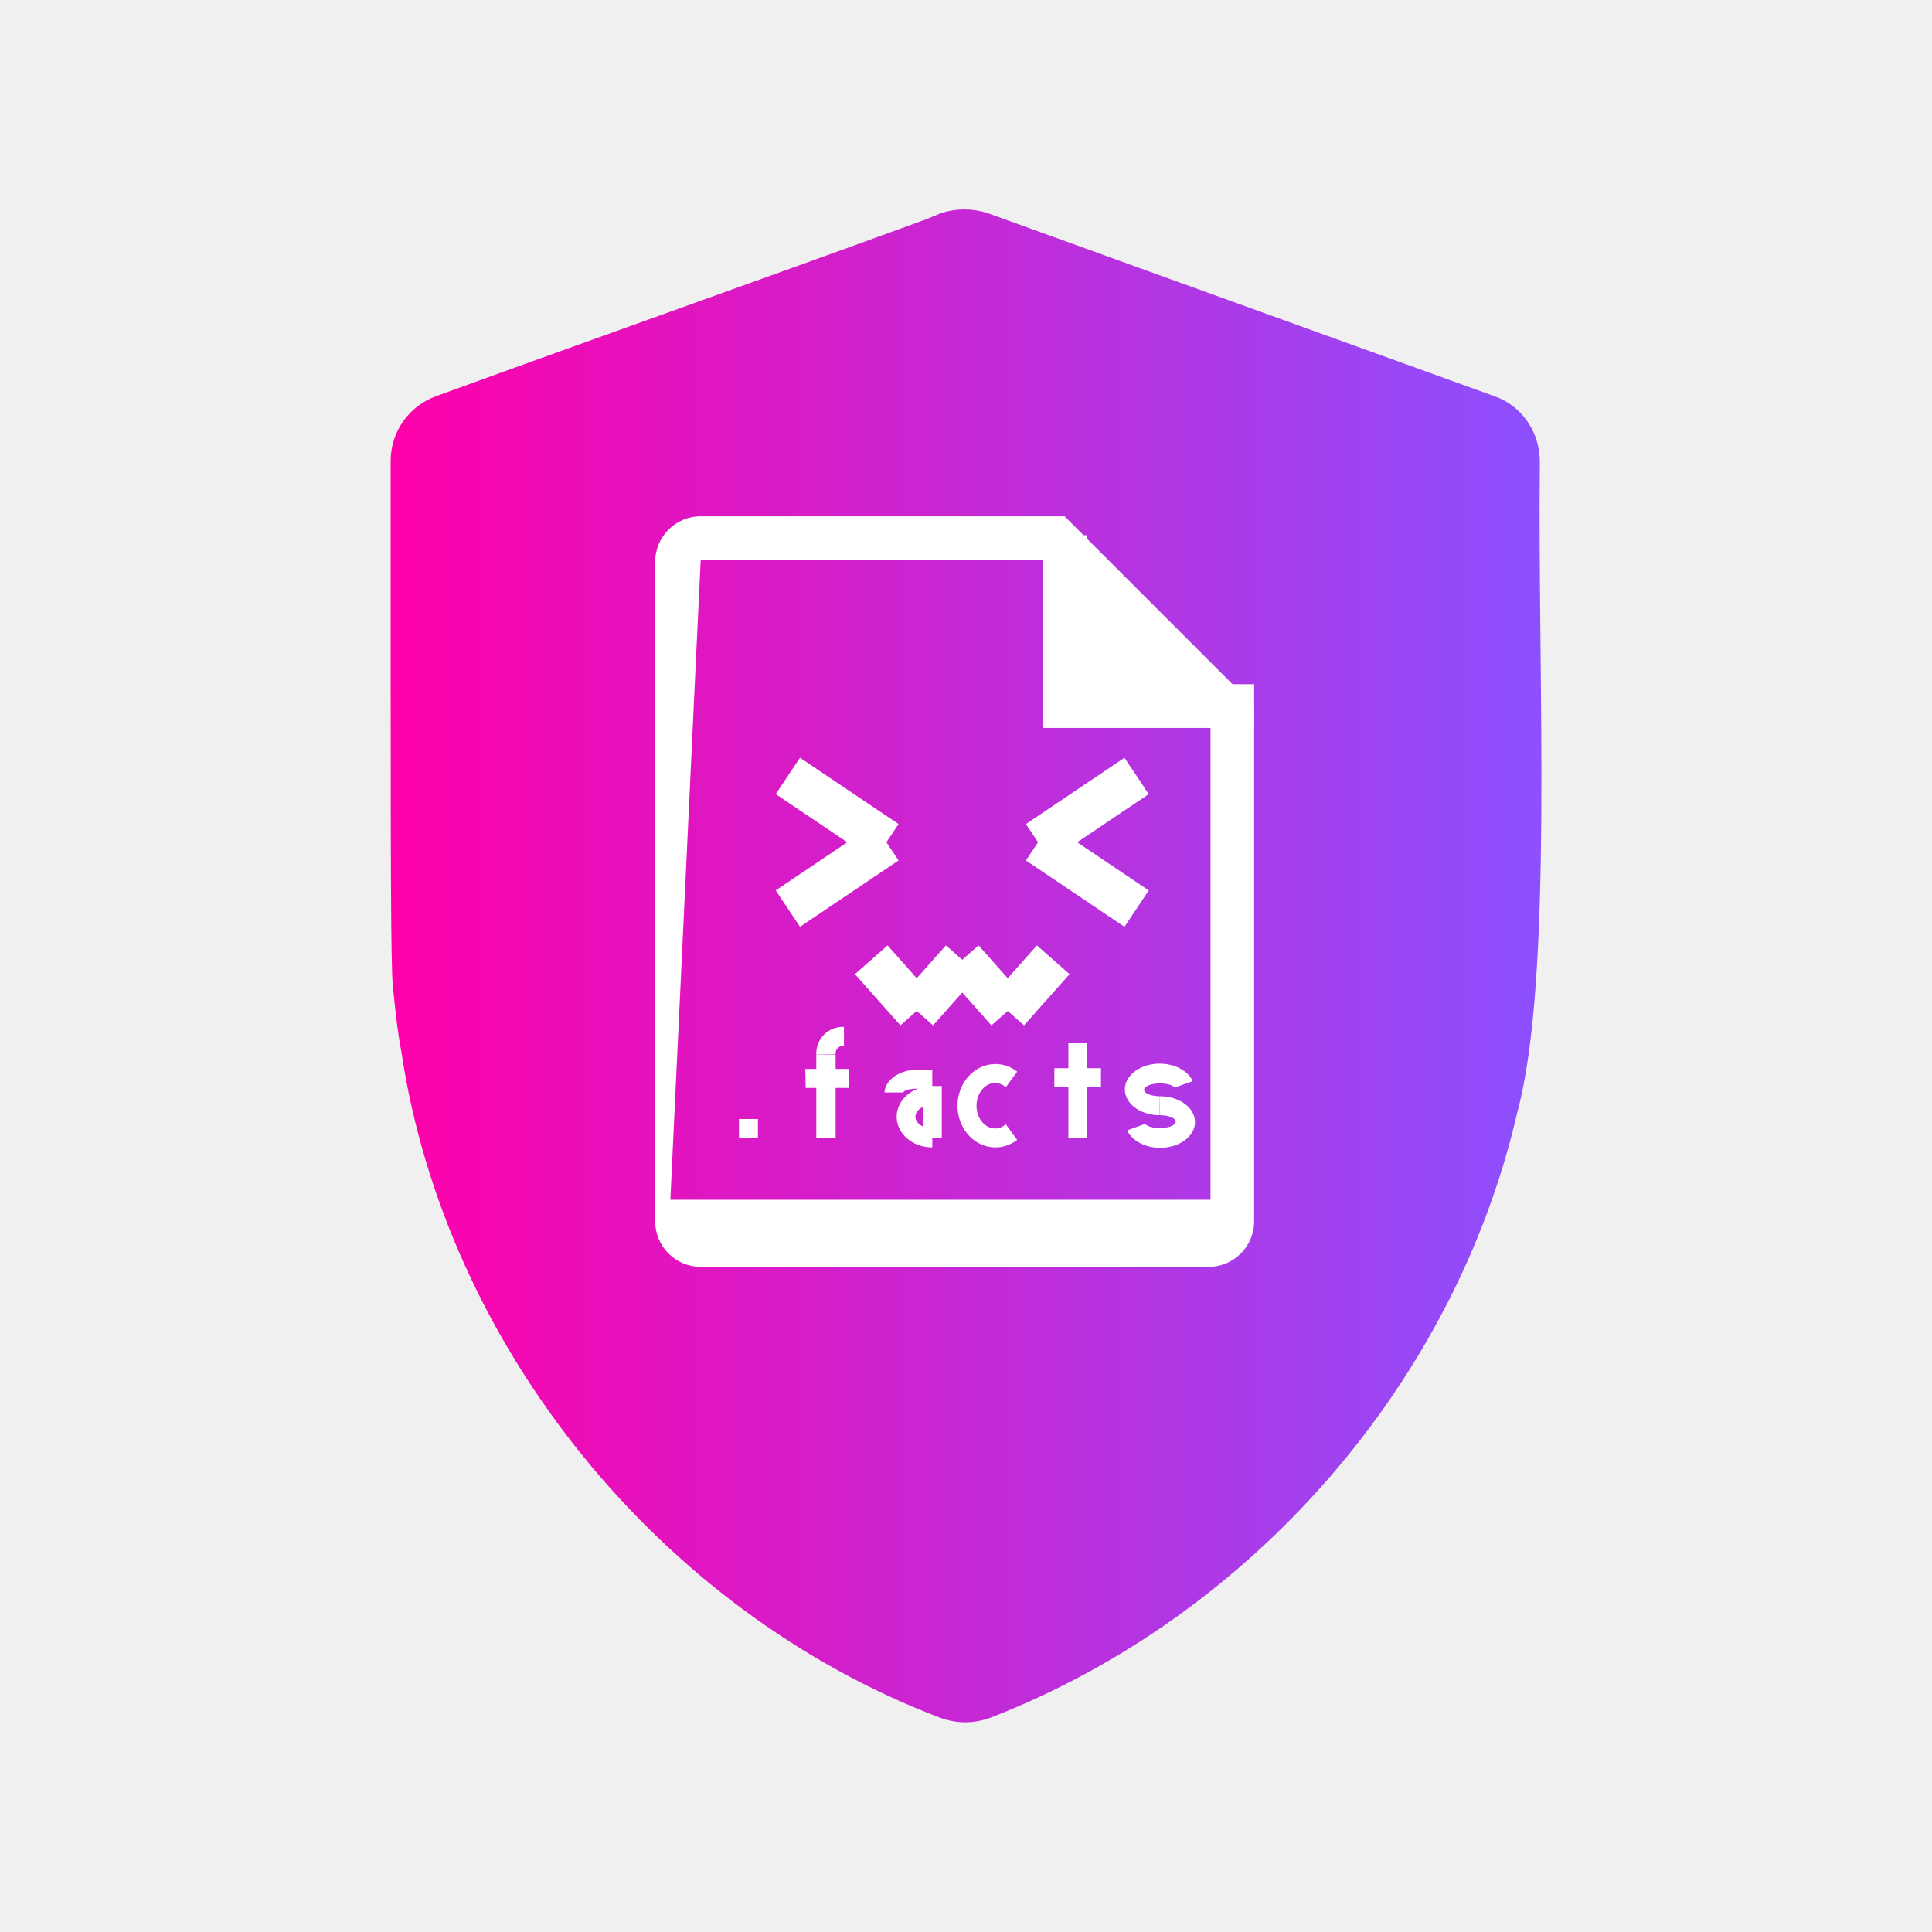
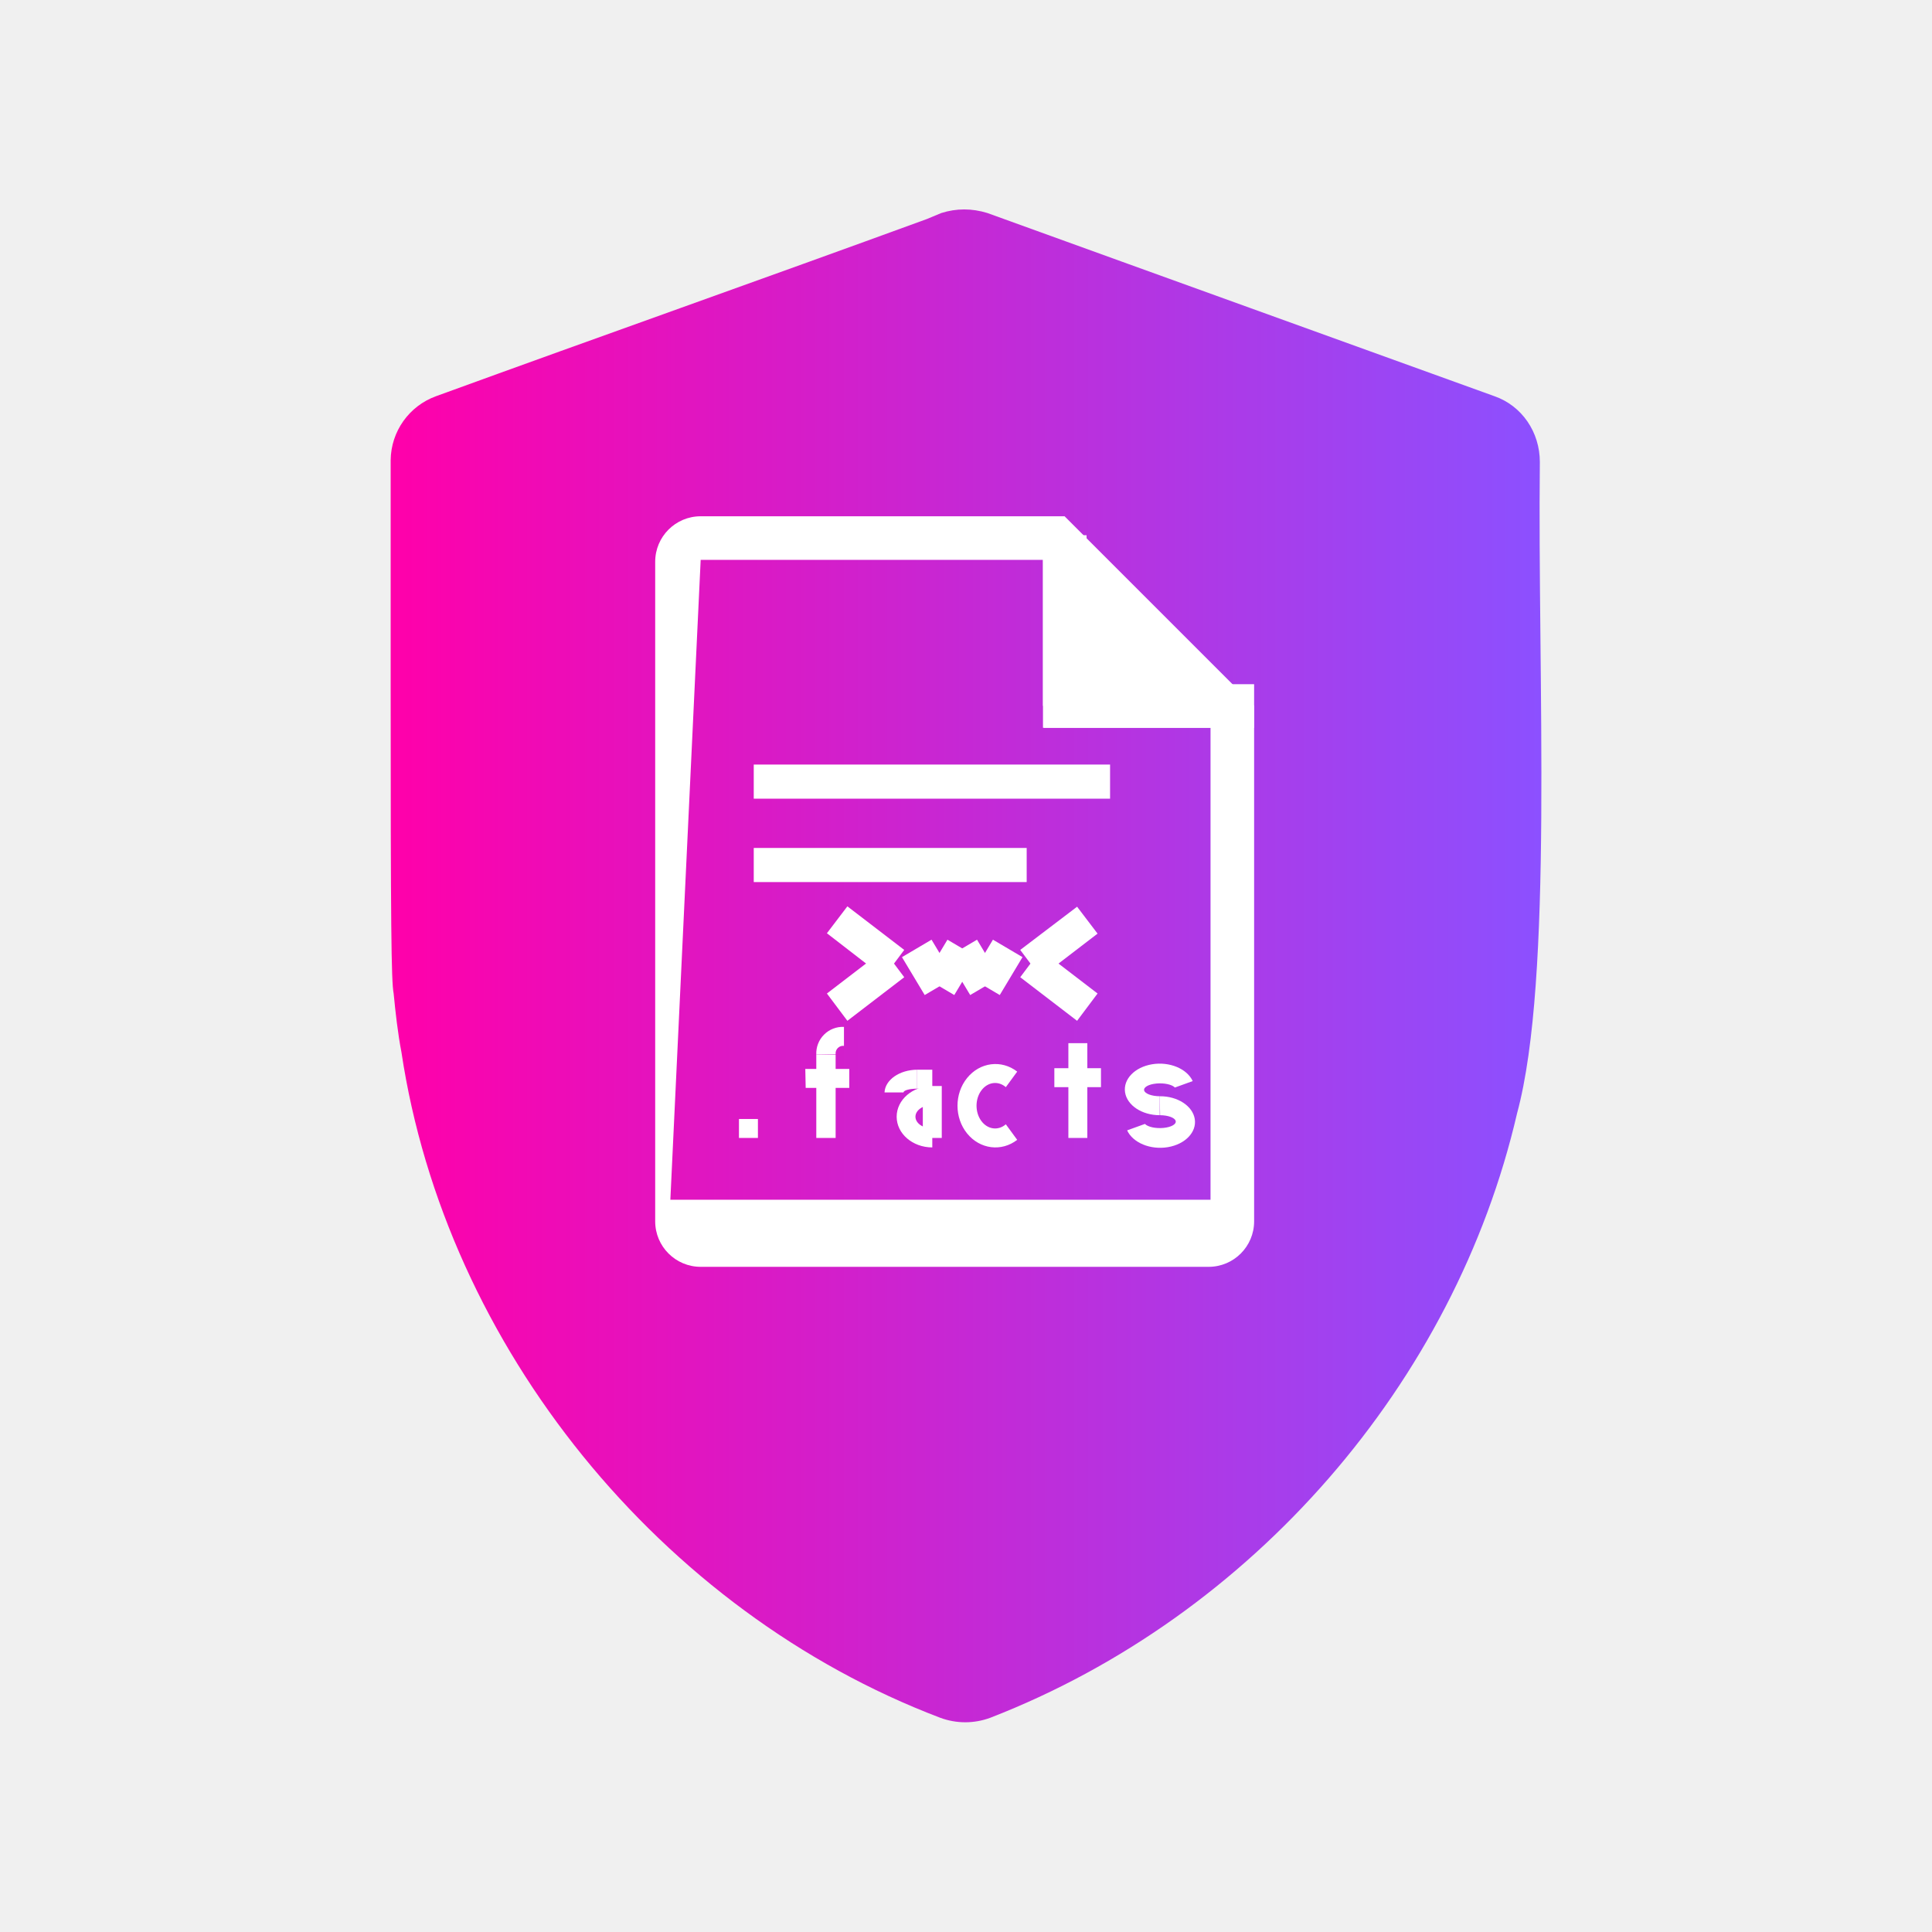
<svg xmlns="http://www.w3.org/2000/svg" viewBox="-6.527 2.221 32.279 32.279" role="img" aria-label="Socket facts">
  <defs>
    <linearGradient id="socket-brand-gradient" x1="0" y1="0" x2="1" y2="0">
      <stop offset="0%" stop-color="#ff00aa" />
      <stop offset="100%" stop-color="#8c50ff" />
    </linearGradient>
  </defs>
  <path data-socket-layer="shield" fill="url(#socket-brand-gradient)" d="M18.44 8.84c.46.16.76.6.76 1.1-.04 3.58.23 8.63-.38 10.88-1.04 4.5-4.42 8.4-8.8 10.1a1.2 1.2 0 0 1-.84 0C4.52 29.15.92 24.73.18 19.8c-.06-.31-.1-.67-.13-.98-.04-.2-.05-1.14-.05-5.17V9.91a1.15 1.15 0 0 1 .76-1.07c2.8-1.02 5.38-1.93 8.2-2.96l.24-.1q.38-.12.77 0l2.24.81z" />
  <g data-socket-layer="glyph" transform="translate(2.013 9.2) scale(0.63333)">
    <path fill="#ffffff" fill-rule="evenodd" d="M5 2.6h9.6l5 5v13.6a1.2 1.2 0 0 1-1.2 1.2H5a1.2 1.2 0 0 1-1.2-1.2V3.8A1.2 1.2 0 0 1 5 2.6m0 1.15h9.03v4.43h4.42v12.45H4.2Z" />
    <path fill="#ffffff" fill-rule="evenodd" d="M14.03 3.1v4.5h1.15V3.1Z" />
    <path fill="#ffffff" fill-rule="evenodd" d="M14.05 8.18h5.55V7.03h-5.55Z" />
-     <path fill="#ffffff" fill-rule="evenodd" d="m6.98 9.93 2.6 1.75.64-.96-2.6-1.75Z" />
-     <path fill="#ffffff" fill-rule="evenodd" d="m9.58 10.72-2.6 1.75.64.96 2.6-1.75Z" />
-     <path fill="#ffffff" fill-rule="evenodd" d="m16.18 8.97-2.6 1.75.64.96 2.6-1.75Z" />
-     <path fill="#ffffff" fill-rule="evenodd" d="m13.58 11.68 2.6 1.75.64-.96-2.6-1.75Z" />
-     <path fill="#ffffff" fill-rule="evenodd" d="m9.07 14.68 1.2 1.35.86-.76-1.2-1.35Z" />
-     <path fill="#ffffff" fill-rule="evenodd" d="m11.13 16.03 1.2-1.35-.86-.76-1.2 1.35Z" />
-     <path fill="#ffffff" fill-rule="evenodd" d="m11.47 14.68 1.2 1.35.86-.76-1.2-1.35Z" />
-     <path fill="#ffffff" fill-rule="evenodd" d="m13.53 16.03 1.2-1.35-.86-.76-1.2 1.35Z" />
+     <path fill="#ffffff" fill-rule="evenodd" d="M6.4 10.05h9.4v-.9H6.4Z" />
+     <path fill="#ffffff" fill-rule="evenodd" d="M6.4 12.25h7.2v-.9H6.4Z" />
+     <path fill="#ffffff" fill-rule="evenodd" d="m8.33 13.6 1.5 1.16.54-.72-1.5-1.15Z" />
+     <path fill="#ffffff" fill-rule="evenodd" d="m9.83 14.04-1.5 1.15.54.72 1.5-1.15Z" />
+     <path fill="#ffffff" fill-rule="evenodd" d="m14.93 12.9-1.5 1.14.54.72 1.5-1.15Z" />
+     <path fill="#ffffff" fill-rule="evenodd" d="m13.43 14.76 1.5 1.15.54-.72-1.5-1.15Z" />
+     <path fill="#ffffff" fill-rule="evenodd" d="m10.31 14.23.6 1 .78-.46-.6-1Z" />
+     <path fill="#ffffff" fill-rule="evenodd" d="m11.69 15.23.6-1-.78-.46-.6 1Z" />
+     <path fill="#ffffff" fill-rule="evenodd" d="m11.51 14.23.6 1 .78-.46-.6-1Z" />
+     <path fill="#ffffff" fill-rule="evenodd" d="m12.89 15.23.6-1-.78-.46-.6 1Z" />
    <path fill="#ffffff" fill-rule="evenodd" d="M6.01 19h.5v-.5h-.5Z" />
    <path fill="#ffffff" fill-rule="evenodd" d="M8.05 16.8a.7.7 0 0 1 .73-.73v.5a.2.2 0 0 0-.22.22Z" />
    <path fill="#ffffff" fill-rule="evenodd" d="M8.05 16.8V19h.51v-2.2Z" />
    <path fill="#ffffff" fill-rule="evenodd" d="M7.77 17.68h1.15v-.5H7.76Z" />
    <path fill="#ffffff" fill-rule="evenodd" d="M10.86 17.63V19h.5v-1.37Z" />
    <path fill="#ffffff" fill-rule="evenodd" d="M11.11 19.25a.94.81 0 0 1 0-1.62v.5a.43.3 0 0 0 0 .62Z" />
    <path fill="#ffffff" fill-rule="evenodd" d="M9.85 17.8a.87.62 0 0 1 .86-.6v.5a.36.1 0 0 0-.36.1Z" />
    <path fill="#ffffff" fill-rule="evenodd" d="M10.71 17.7h.4v-.5h-.4Z" />
    <path fill="#ffffff" fill-rule="evenodd" d="M13.35 19.05a1 1.1 0 1 1 0-1.8l-.3.41a.49.6 0 1 0 0 .98Z" />
    <path fill="#ffffff" fill-rule="evenodd" d="M14.7 16.5V19h.5v-2.5Z" />
    <path fill="#ffffff" fill-rule="evenodd" d="M14.33 17.66h1.23v-.5h-1.23Z" />
    <path fill="#ffffff" fill-rule="evenodd" d="M17.98 17.5a.92.68 0 1 0-.87.9v-.5a.42.17 0 1 1 .4-.23Z" />
    <path fill="#ffffff" fill-rule="evenodd" d="M17.11 17.9a.92.68 0 1 1-.86.9l.47-.17a.42.17 0 1 0 .4-.23Z" />
  </g>
</svg>
